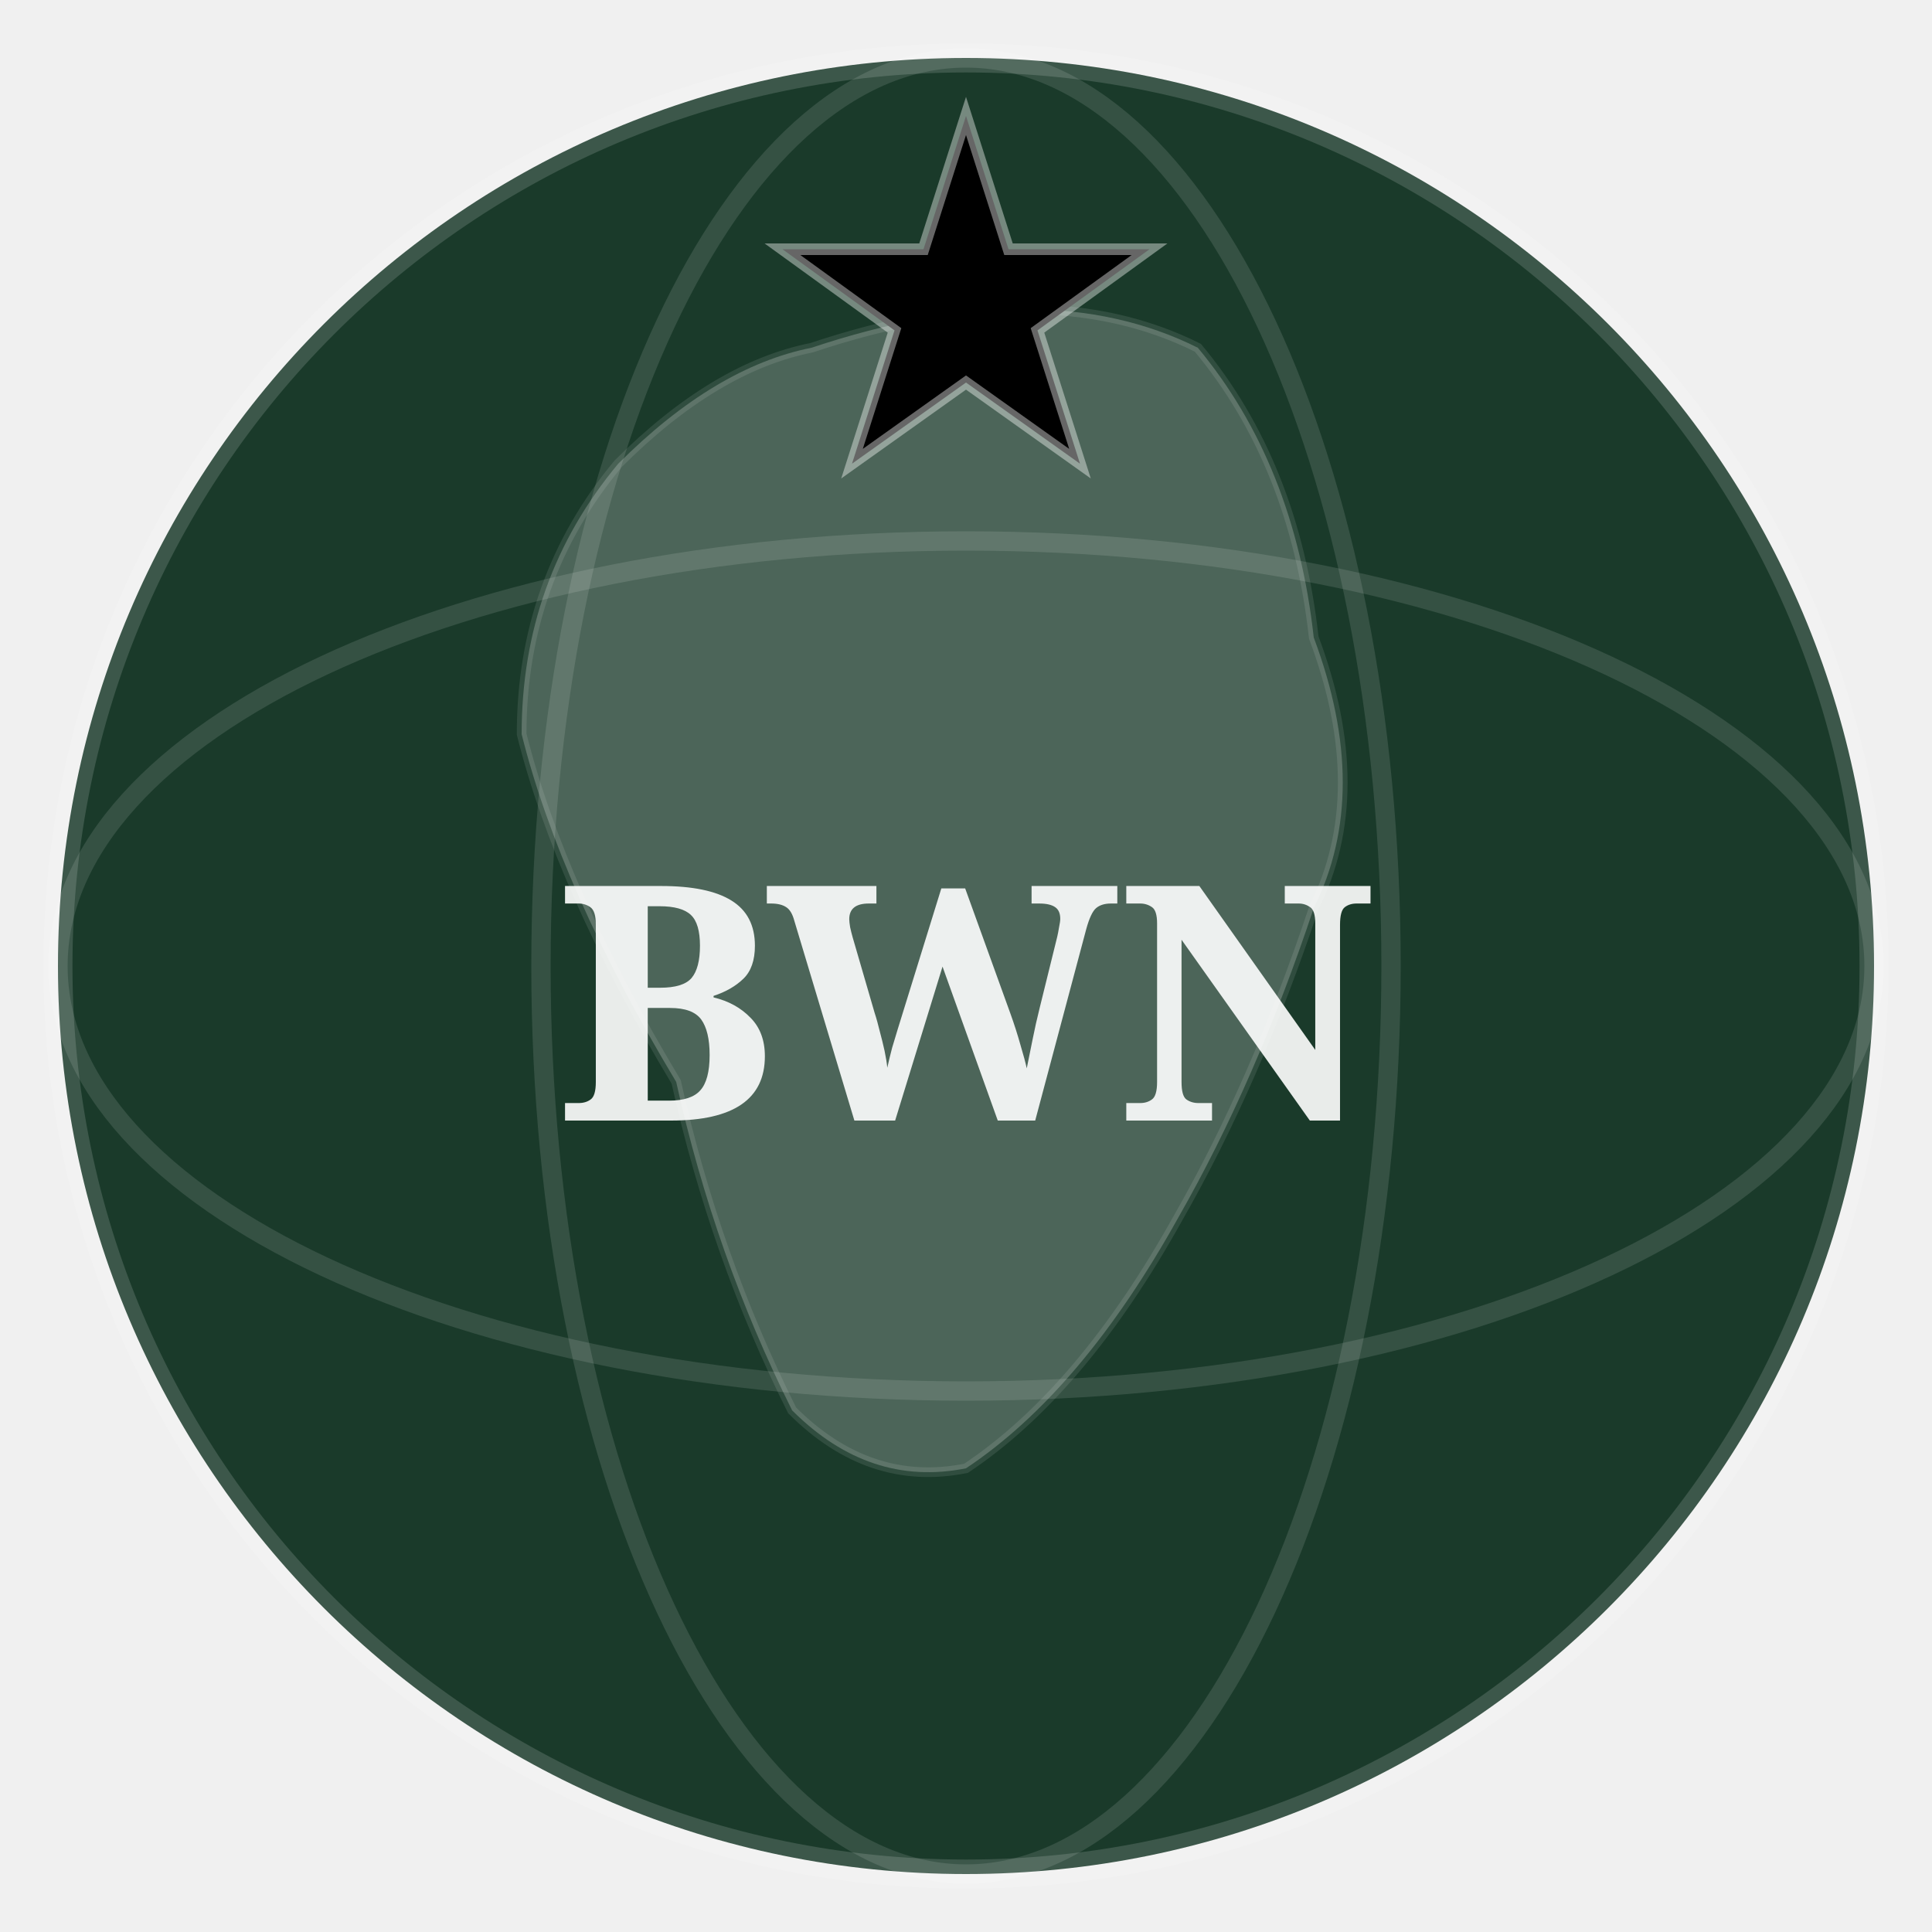
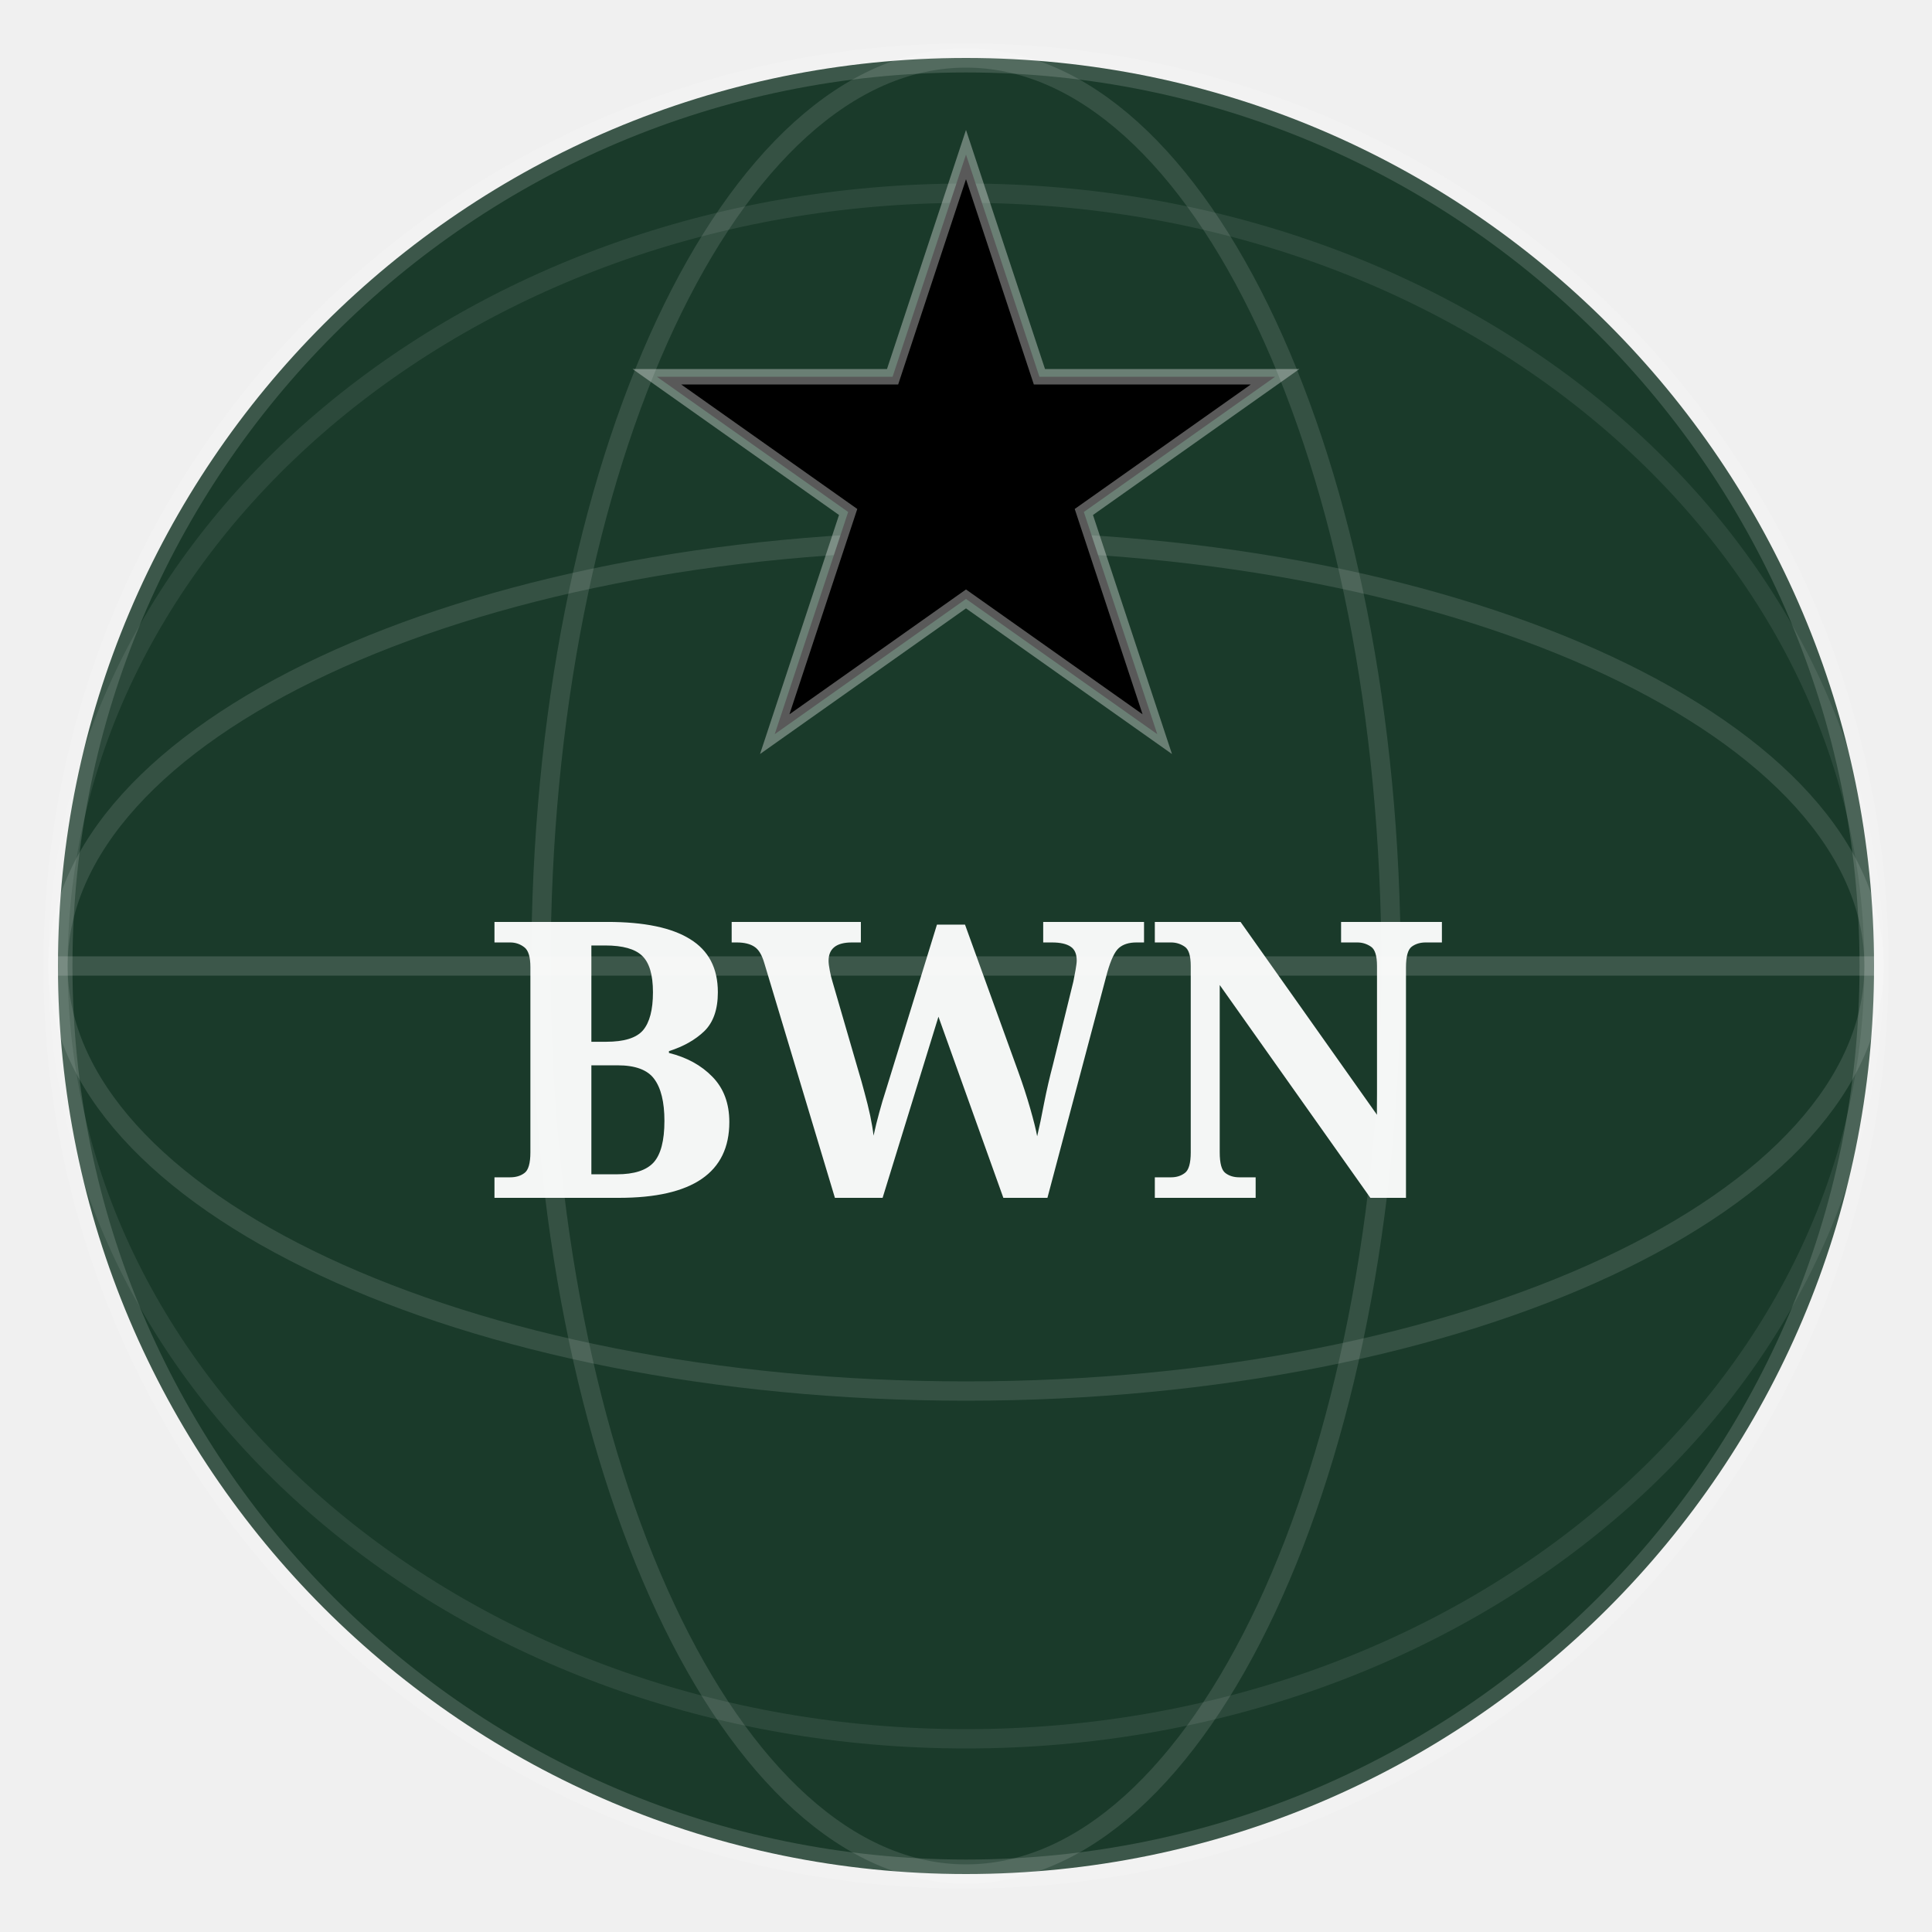
<svg xmlns="http://www.w3.org/2000/svg" viewBox="0 0 100 100">
  <circle cx="50" cy="50" r="47" fill="#1a3a2a" stroke="rgba(255,255,255,0.15)" stroke-width="1.5" />
  <ellipse cx="50" cy="50" rx="47" ry="22" fill="none" stroke="rgba(255,255,255,0.12)" stroke-width="1" />
+   <ellipse cx="50" cy="50" rx="47" ry="40" fill="none" stroke="rgba(255,255,255,0.08)" stroke-width="1" />
  <ellipse cx="50" cy="50" rx="22" ry="47" fill="none" stroke="rgba(255,255,255,0.12)" stroke-width="1" />
-   <path d="M42 18 Q54 14 62 18 Q67 24 68 33 Q71 41 68 47 Q65 56 61 63 Q56 72 50 76 Q45 77 41 73 Q37 65 35 56 Q29 46 27 38 Q27 30 32 24 Q37 19 42 18 Z" fill="rgba(255,255,255,0.22)" stroke="rgba(255,255,255,0.1)" stroke-width="0.5" />
-   <polygon points="50,6 52.2,12.9 59.5,12.9 53.7,17.1 55.9,24 50,19.8 44.1,24 46.3,17.1 40.5,12.9 47.8,12.9" fill="#000000" stroke="rgba(255,255,255,0.4)" stroke-width="0.6" />
-   <text x="50" y="58" text-anchor="middle" font-family="Georgia,serif" font-size="17" font-weight="bold" fill="white" opacity="0.9">BWN</text>
+   <line x1="3" y1="50" x2="97" y2="50" stroke="rgba(255,255,255,0.15)" stroke-width="1" />
+   <polygon points="50,8 53.8,19.5 66,19.5 56.1,26.5 59.9,38 50,31 40.1,38 43.9,26.5 34,19.5 46.2,19.5" fill="#000000" stroke="rgba(255,255,255,0.35)" stroke-width="0.8" />
+   <text x="50" y="62" text-anchor="middle" font-family="Georgia,serif" font-size="20" font-weight="bold" fill="white" opacity="0.95">BWN</text>
</svg>
